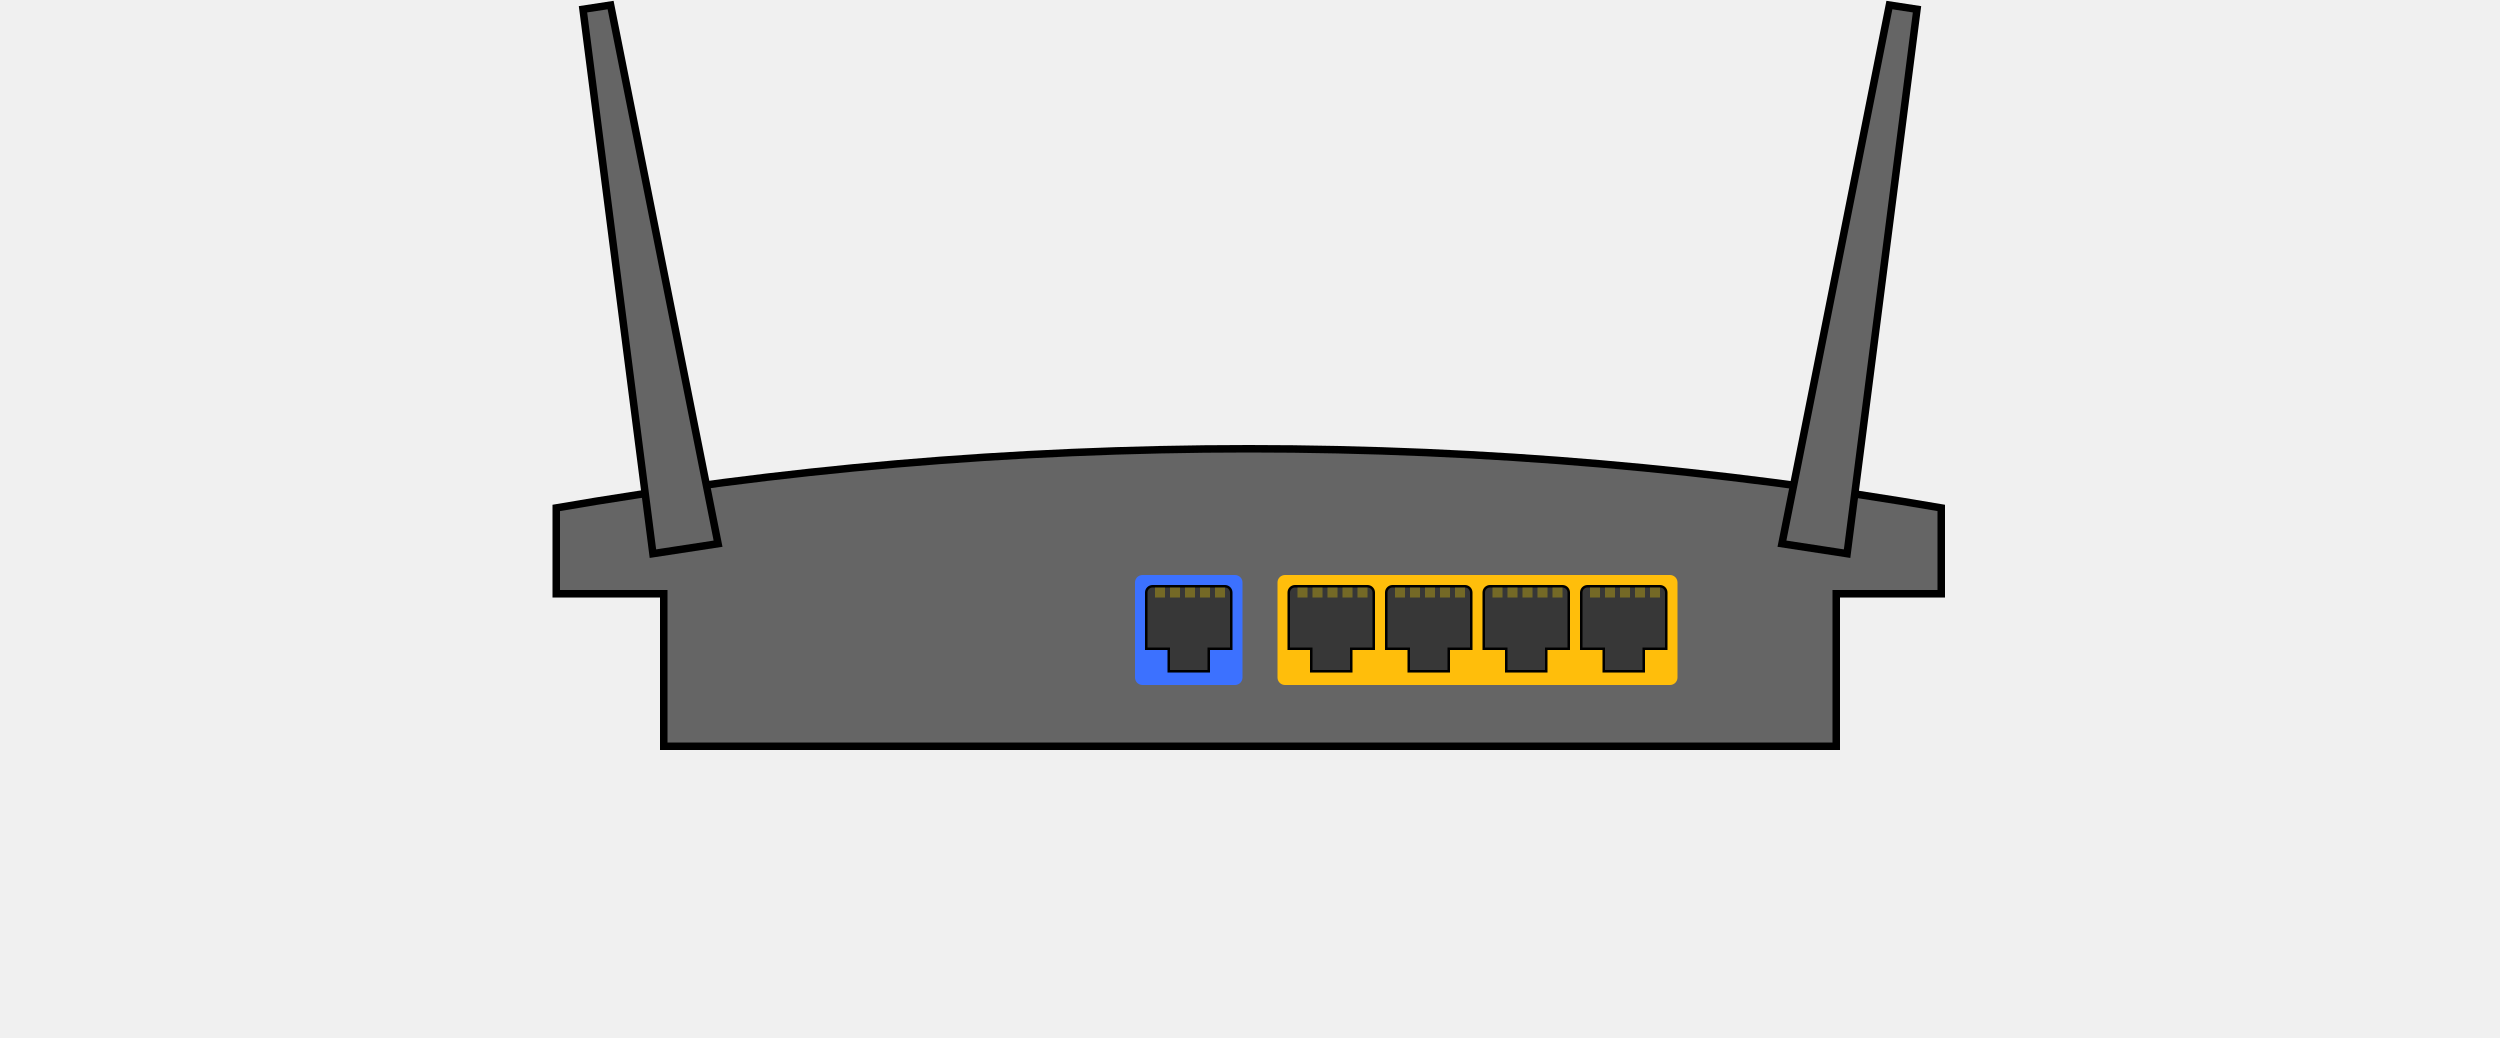
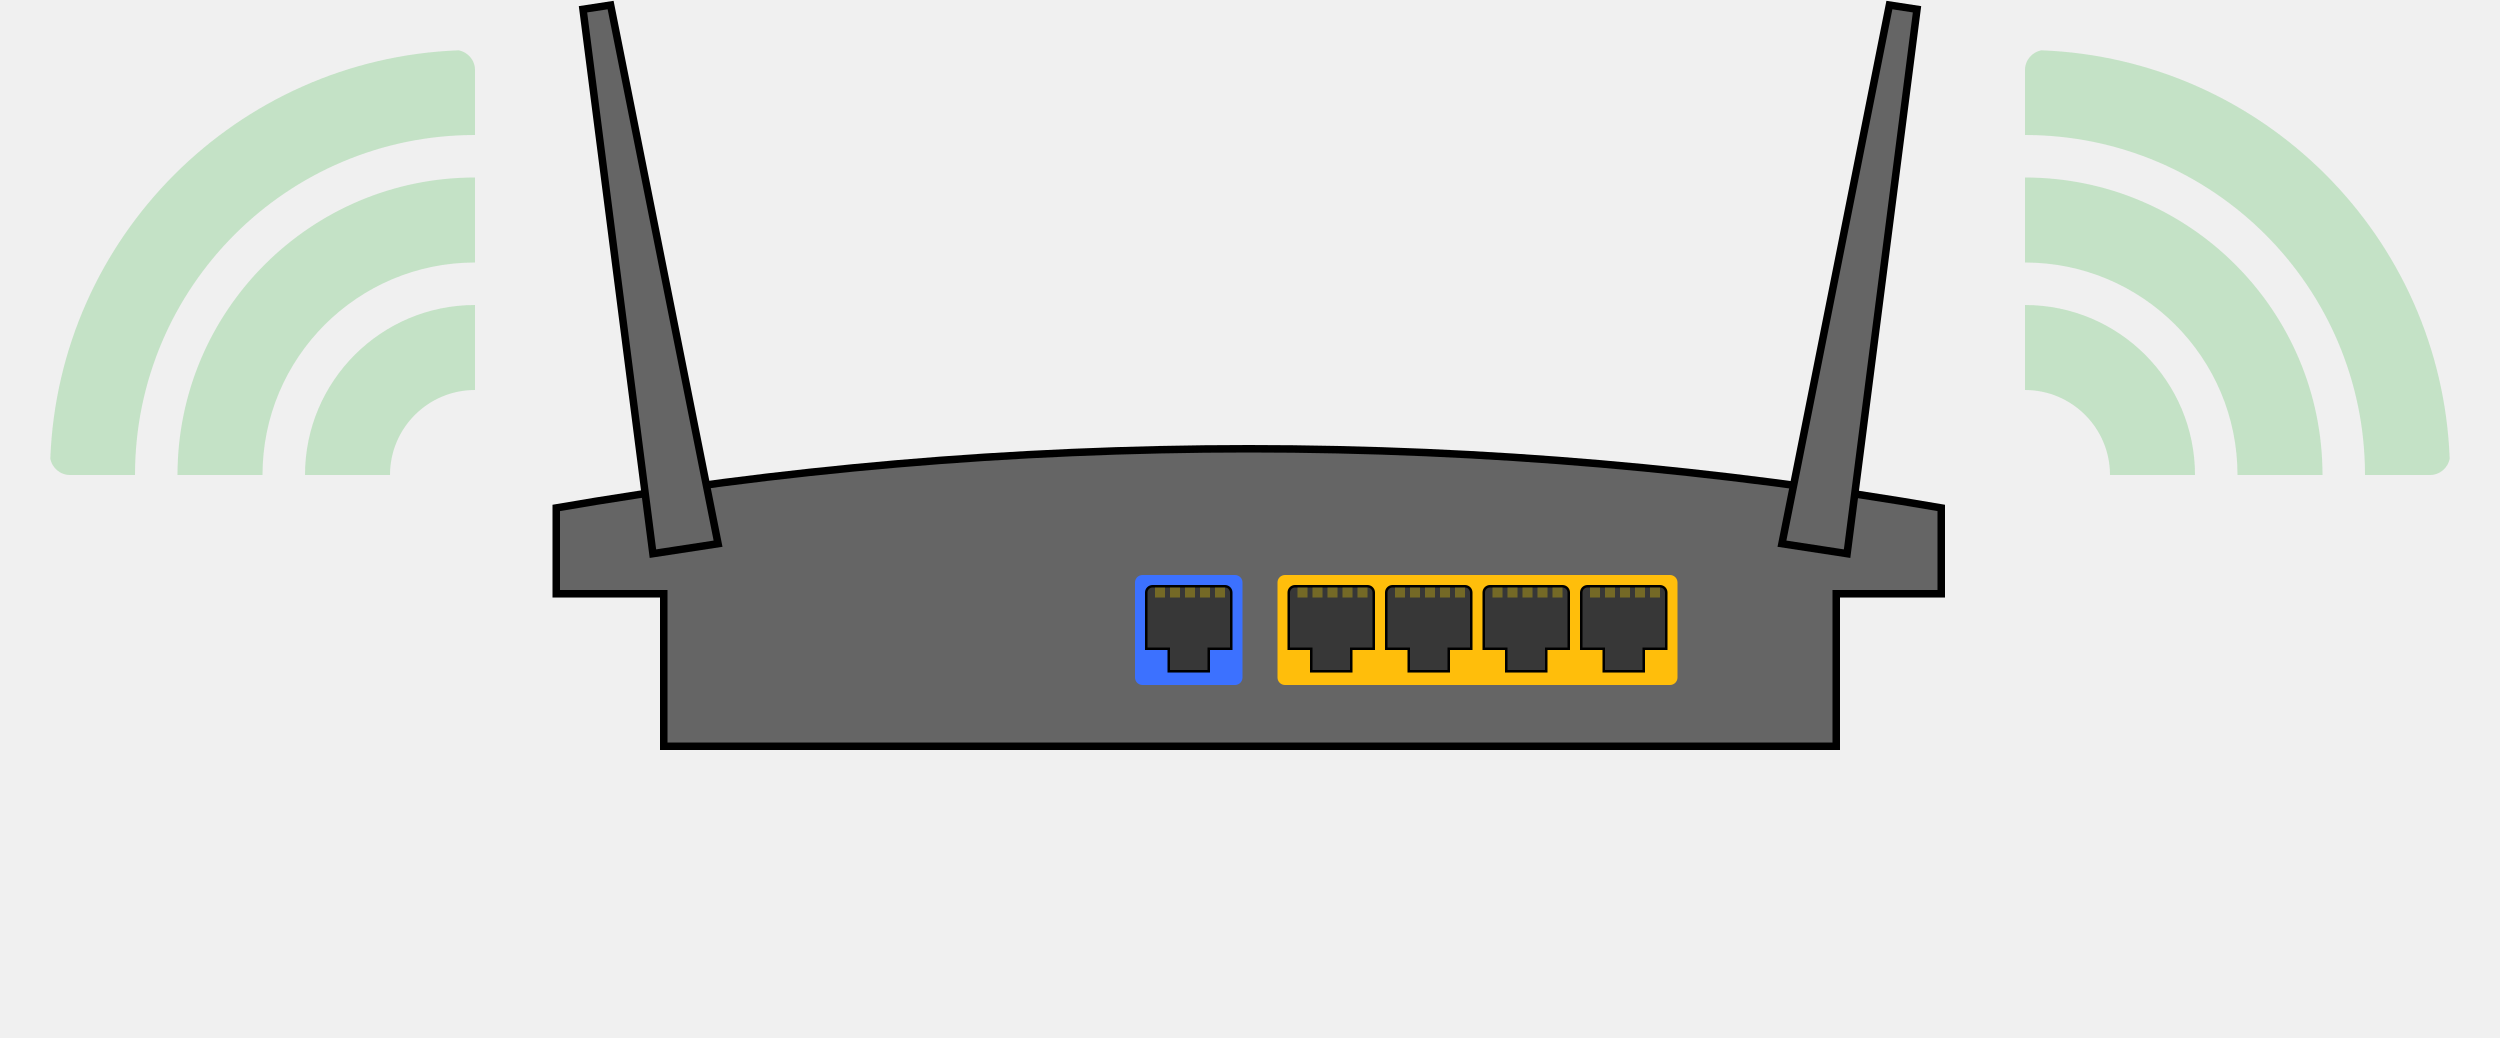
<svg xmlns="http://www.w3.org/2000/svg" xmlns:xlink="http://www.w3.org/1999/xlink" width="1000px" height="415px" viewBox="0 0 1000 415" version="1.1">
  <defs>
    <path d="M557,239 L557,201.901 C466.525,186.19 373.469,178 278.5,178 C183.531,178 90.475,186.19 -5.68434189e-14,201.901 L0,300 L515,300 L515,239 L557,239 Z M0,239 L43,239 L43,300 L0,300 L0,239 Z" id="path-1" />
    <mask id="mask-2" maskContentUnits="userSpaceOnUse" maskUnits="objectBoundingBox" x="0" y="0" width="557" height="122" fill="white">
      <use xlink:href="#path-1" />
    </mask>
    <polyline id="path-3" points="24.435 0.324 68 218.718 38.874 223.179 10.521 2.455 24.435 0.324" />
    <mask id="mask-4" maskContentUnits="userSpaceOnUse" maskUnits="objectBoundingBox" x="0" y="0" width="57.479" height="222.855" fill="white">
      <use xlink:href="#path-3" />
    </mask>
    <polyline id="path-5" points="533.565 0.324 490 218.718 519.126 223.179 547.479 2.455 533.565 0.324" />
    <mask id="mask-6" maskContentUnits="userSpaceOnUse" maskUnits="objectBoundingBox" x="0" y="0" width="57.479" height="222.855" fill="white">
      <use xlink:href="#path-5" />
    </mask>
    <path d="M29,35 L6,35 L9,35 L9,26 L0,26 L0,29 L0,2.999 C0,1.343 1.351,0 2.999,0 L32.001,0 C33.657,0 35,1.351 35,2.999 L35,29 L35,26 L26,26 L26,35 L29,35 Z" id="path-7" />
    <mask id="mask-8" maskContentUnits="userSpaceOnUse" maskUnits="objectBoundingBox" x="0" y="0" width="35" height="35" fill="white">
      <use xlink:href="#path-7" />
    </mask>
    <path d="M29,35 L6,35 L9,35 L9,26 L0,26 L0,29 L0,2.999 C0,1.343 1.351,0 2.999,0 L32.001,0 C33.657,0 35,1.351 35,2.999 L35,29 L35,26 L26,26 L26,35 L29,35 Z" id="path-9" />
    <mask id="mask-10" maskContentUnits="userSpaceOnUse" maskUnits="objectBoundingBox" x="0" y="0" width="35" height="35" fill="white">
      <use xlink:href="#path-9" />
    </mask>
    <path d="M29,35 L6,35 L9,35 L9,26 L0,26 L0,29 L0,2.999 C0,1.343 1.351,0 2.999,0 L32.001,0 C33.657,0 35,1.351 35,2.999 L35,29 L35,26 L26,26 L26,35 L29,35 Z" id="path-11" />
    <mask id="mask-12" maskContentUnits="userSpaceOnUse" maskUnits="objectBoundingBox" x="0" y="0" width="35" height="35" fill="white">
      <use xlink:href="#path-11" />
    </mask>
    <path d="M29,35 L6,35 L9,35 L9,26 L0,26 L0,29 L0,2.999 C0,1.343 1.351,0 2.999,0 L32.001,0 C33.657,0 35,1.351 35,2.999 L35,29 L35,26 L26,26 L26,35 L29,35 Z" id="path-13" />
    <mask id="mask-14" maskContentUnits="userSpaceOnUse" maskUnits="objectBoundingBox" x="0" y="0" width="35" height="35" fill="white">
      <use xlink:href="#path-13" />
    </mask>
    <path d="M29,35 L6,35 L9,35 L9,26 L0,26 L0,29 L0,2.999 C0,1.343 1.351,0 2.999,0 L32.001,0 C33.657,0 35,1.351 35,2.999 L35,29 L35,26 L26,26 L26,35 L29,35 Z" id="path-15" />
    <mask id="mask-16" maskContentUnits="userSpaceOnUse" maskUnits="objectBoundingBox" x="0" y="0" width="35" height="35" fill="white">
      <use xlink:href="#path-15" />
    </mask>
  </defs>
  <g id="Symbols" stroke="none" stroke-width="1" fill="none" fill-rule="evenodd">
    <g id="router">
-       <g transform="translate(100, 0)" id="Router">
-         <g transform="translate(121, 0)">
+       <g id="Router">
+         <g transform="translate(221, 0)">
          <g id="body" stroke="#000000" stroke-width="6" fill="#656565">
            <use id="Combined-Shape" mask="url(#mask-2)" xlink:href="#path-1" />
            <use id="Rectangle-11" mask="url(#mask-4)" xlink:href="#path-3" />
            <use id="Rectangle-11" mask="url(#mask-6)" xlink:href="#path-5" />
          </g>
          <g id="wan" transform="translate(233, 230)">
            <rect id="Rectangle-10" fill="#3C71FF" x="0" y="0" width="43" height="44" rx="3" />
            <g id="empty-port" transform="translate(4, 4)">
              <g id="Group">
                <use id="Combined-Shape" stroke="#000000" mask="url(#mask-8)" stroke-width="2" fill="#373737" xlink:href="#path-7" />
                <g id="Group-2" transform="translate(4, 1)" fill="#FFDB00" fill-opacity="0.308">
                  <rect id="Rectangle" x="0" y="0" width="4" height="4" />
                  <rect id="Rectangle" x="6" y="0" width="4" height="4" />
                  <rect id="Rectangle" x="12" y="0" width="4" height="4" />
                  <rect id="Rectangle" x="18" y="0" width="4" height="4" />
                  <rect id="Rectangle" x="24" y="0" width="4" height="4" />
                </g>
              </g>
            </g>
          </g>
          <g id="ports" transform="translate(290, 230)">
            <rect id="Rectangle-10" fill="#FFBE0B" x="0" y="0" width="160" height="44" rx="3" />
            <g id="empty-port" transform="translate(43, 4)">
              <g id="Group">
                <use id="Combined-Shape" stroke="#000000" mask="url(#mask-10)" stroke-width="2" fill="#373737" xlink:href="#path-9" />
                <g id="Group-2" transform="translate(4, 1)" fill="#FFDB00" fill-opacity="0.308">
                  <rect id="Rectangle" x="0" y="0" width="4" height="4" />
                  <rect id="Rectangle" x="6" y="0" width="4" height="4" />
                  <rect id="Rectangle" x="12" y="0" width="4" height="4" />
                  <rect id="Rectangle" x="18" y="0" width="4" height="4" />
                  <rect id="Rectangle" x="24" y="0" width="4" height="4" />
                </g>
              </g>
            </g>
            <g id="empty-port" transform="translate(4, 4)">
              <g id="Group">
                <use id="Combined-Shape" stroke="#000000" mask="url(#mask-12)" stroke-width="2" fill="#373737" xlink:href="#path-11" />
                <g id="Group-2" transform="translate(4, 1)" fill="#FFDB00" fill-opacity="0.308">
                  <rect id="Rectangle" x="0" y="0" width="4" height="4" />
                  <rect id="Rectangle" x="6" y="0" width="4" height="4" />
                  <rect id="Rectangle" x="12" y="0" width="4" height="4" />
                  <rect id="Rectangle" x="18" y="0" width="4" height="4" />
                  <rect id="Rectangle" x="24" y="0" width="4" height="4" />
                </g>
              </g>
            </g>
            <g id="empty-port" transform="translate(82, 4)">
              <g id="Group">
                <use id="Combined-Shape" stroke="#000000" mask="url(#mask-14)" stroke-width="2" fill="#373737" xlink:href="#path-13" />
                <g id="Group-2" transform="translate(4, 1)" fill="#FFDB00" fill-opacity="0.308">
                  <rect id="Rectangle" x="0" y="0" width="4" height="4" />
                  <rect id="Rectangle" x="6" y="0" width="4" height="4" />
                  <rect id="Rectangle" x="12" y="0" width="4" height="4" />
                  <rect id="Rectangle" x="18" y="0" width="4" height="4" />
                  <rect id="Rectangle" x="24" y="0" width="4" height="4" />
                </g>
              </g>
            </g>
            <g id="empty-port" transform="translate(121, 4)">
              <g id="Group">
                <use id="Combined-Shape" stroke="#000000" mask="url(#mask-16)" stroke-width="2" fill="#373737" xlink:href="#path-15" />
                <g id="Group-2" transform="translate(4, 1)" fill="#FFDB00" fill-opacity="0.308">
                  <rect id="Rectangle" x="0" y="0" width="4" height="4" />
                  <rect id="Rectangle" x="6" y="0" width="4" height="4" />
                  <rect id="Rectangle" x="12" y="0" width="4" height="4" />
                  <rect id="Rectangle" x="18" y="0" width="4" height="4" />
                  <rect id="Rectangle" x="24" y="0" width="4" height="4" />
                </g>
              </g>
            </g>
          </g>
        </g>
      </g>
+       <path d="M20.125,26.584 C23.501,115.236 94.763,186.499 183.415,189.875 C187.153,189.206 190,185.935 190,182 L190,156 C114.889,156 54,95.111 54,20 L28,20 C24.072,20 20.795,22.841 20.125,26.584 Z M71,20 C71,85.722 124.278,139 190,139 L190,105 C143.056,105 105,66.944 105,20 L71,20 Z M122,20 C122,57.555 152.445,88 190,88 L190,54 C171.222,54 156,38.778 156,20 L122,20 Z" id="Combined-Shape" fill-opacity="0.198" fill="#11A81C" transform="translate(105, 105) rotate(-270) translate(-105, -105) " />
+       <path d="M810.125,26.584 C813.501,115.236 884.763,186.499 973.415,189.875 C977.153,189.206 980,185.935 980,182 L980,156 C904.889,156 844,95.111 844,20 L818,20 C814.072,20 810.795,22.841 810.125,26.584 Z M861,20 C861,85.722 914.278,139 980,139 L980,105 C933.056,105 895,66.944 895,20 L861,20 Z M912,20 C912,57.555 942.445,88 980,88 L980,54 C961.222,54 946,38.778 946,20 L912,20 Z" id="Combined-Shape" fill-opacity="0.198" fill="#11A81C" transform="translate(895, 105) scale(-1, 1) rotate(-270) translate(-895, -105) " />
    </g>
  </g>
</svg>
